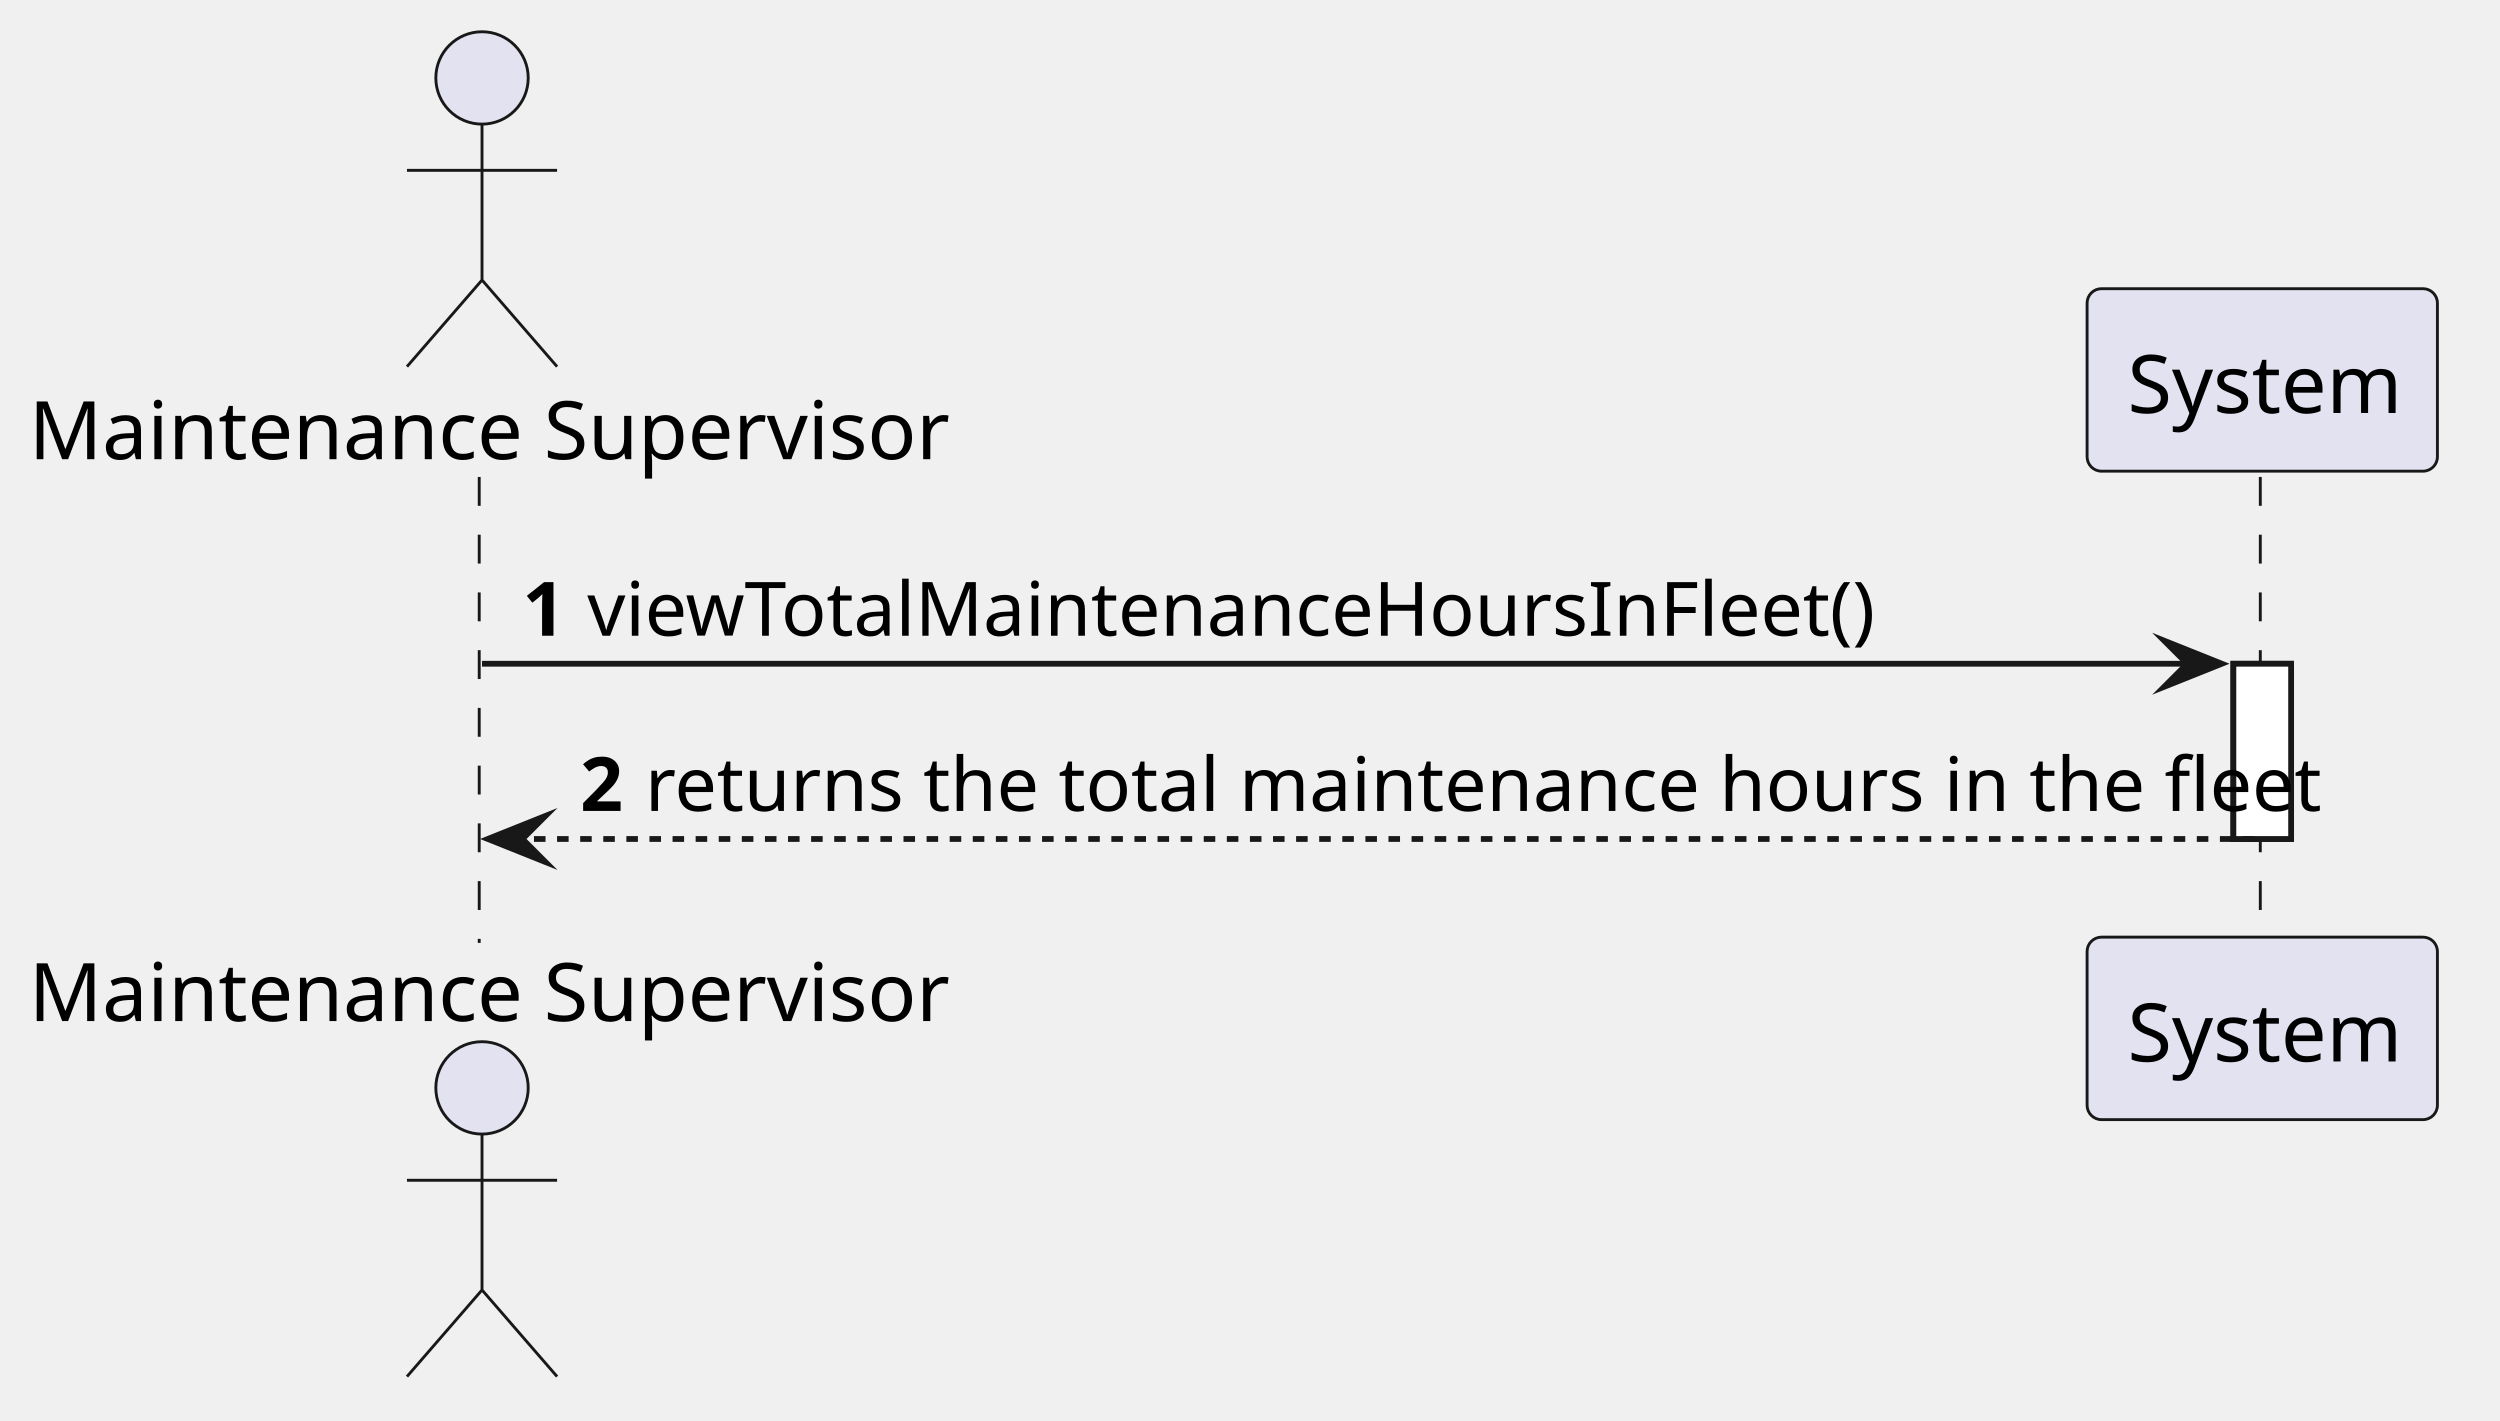
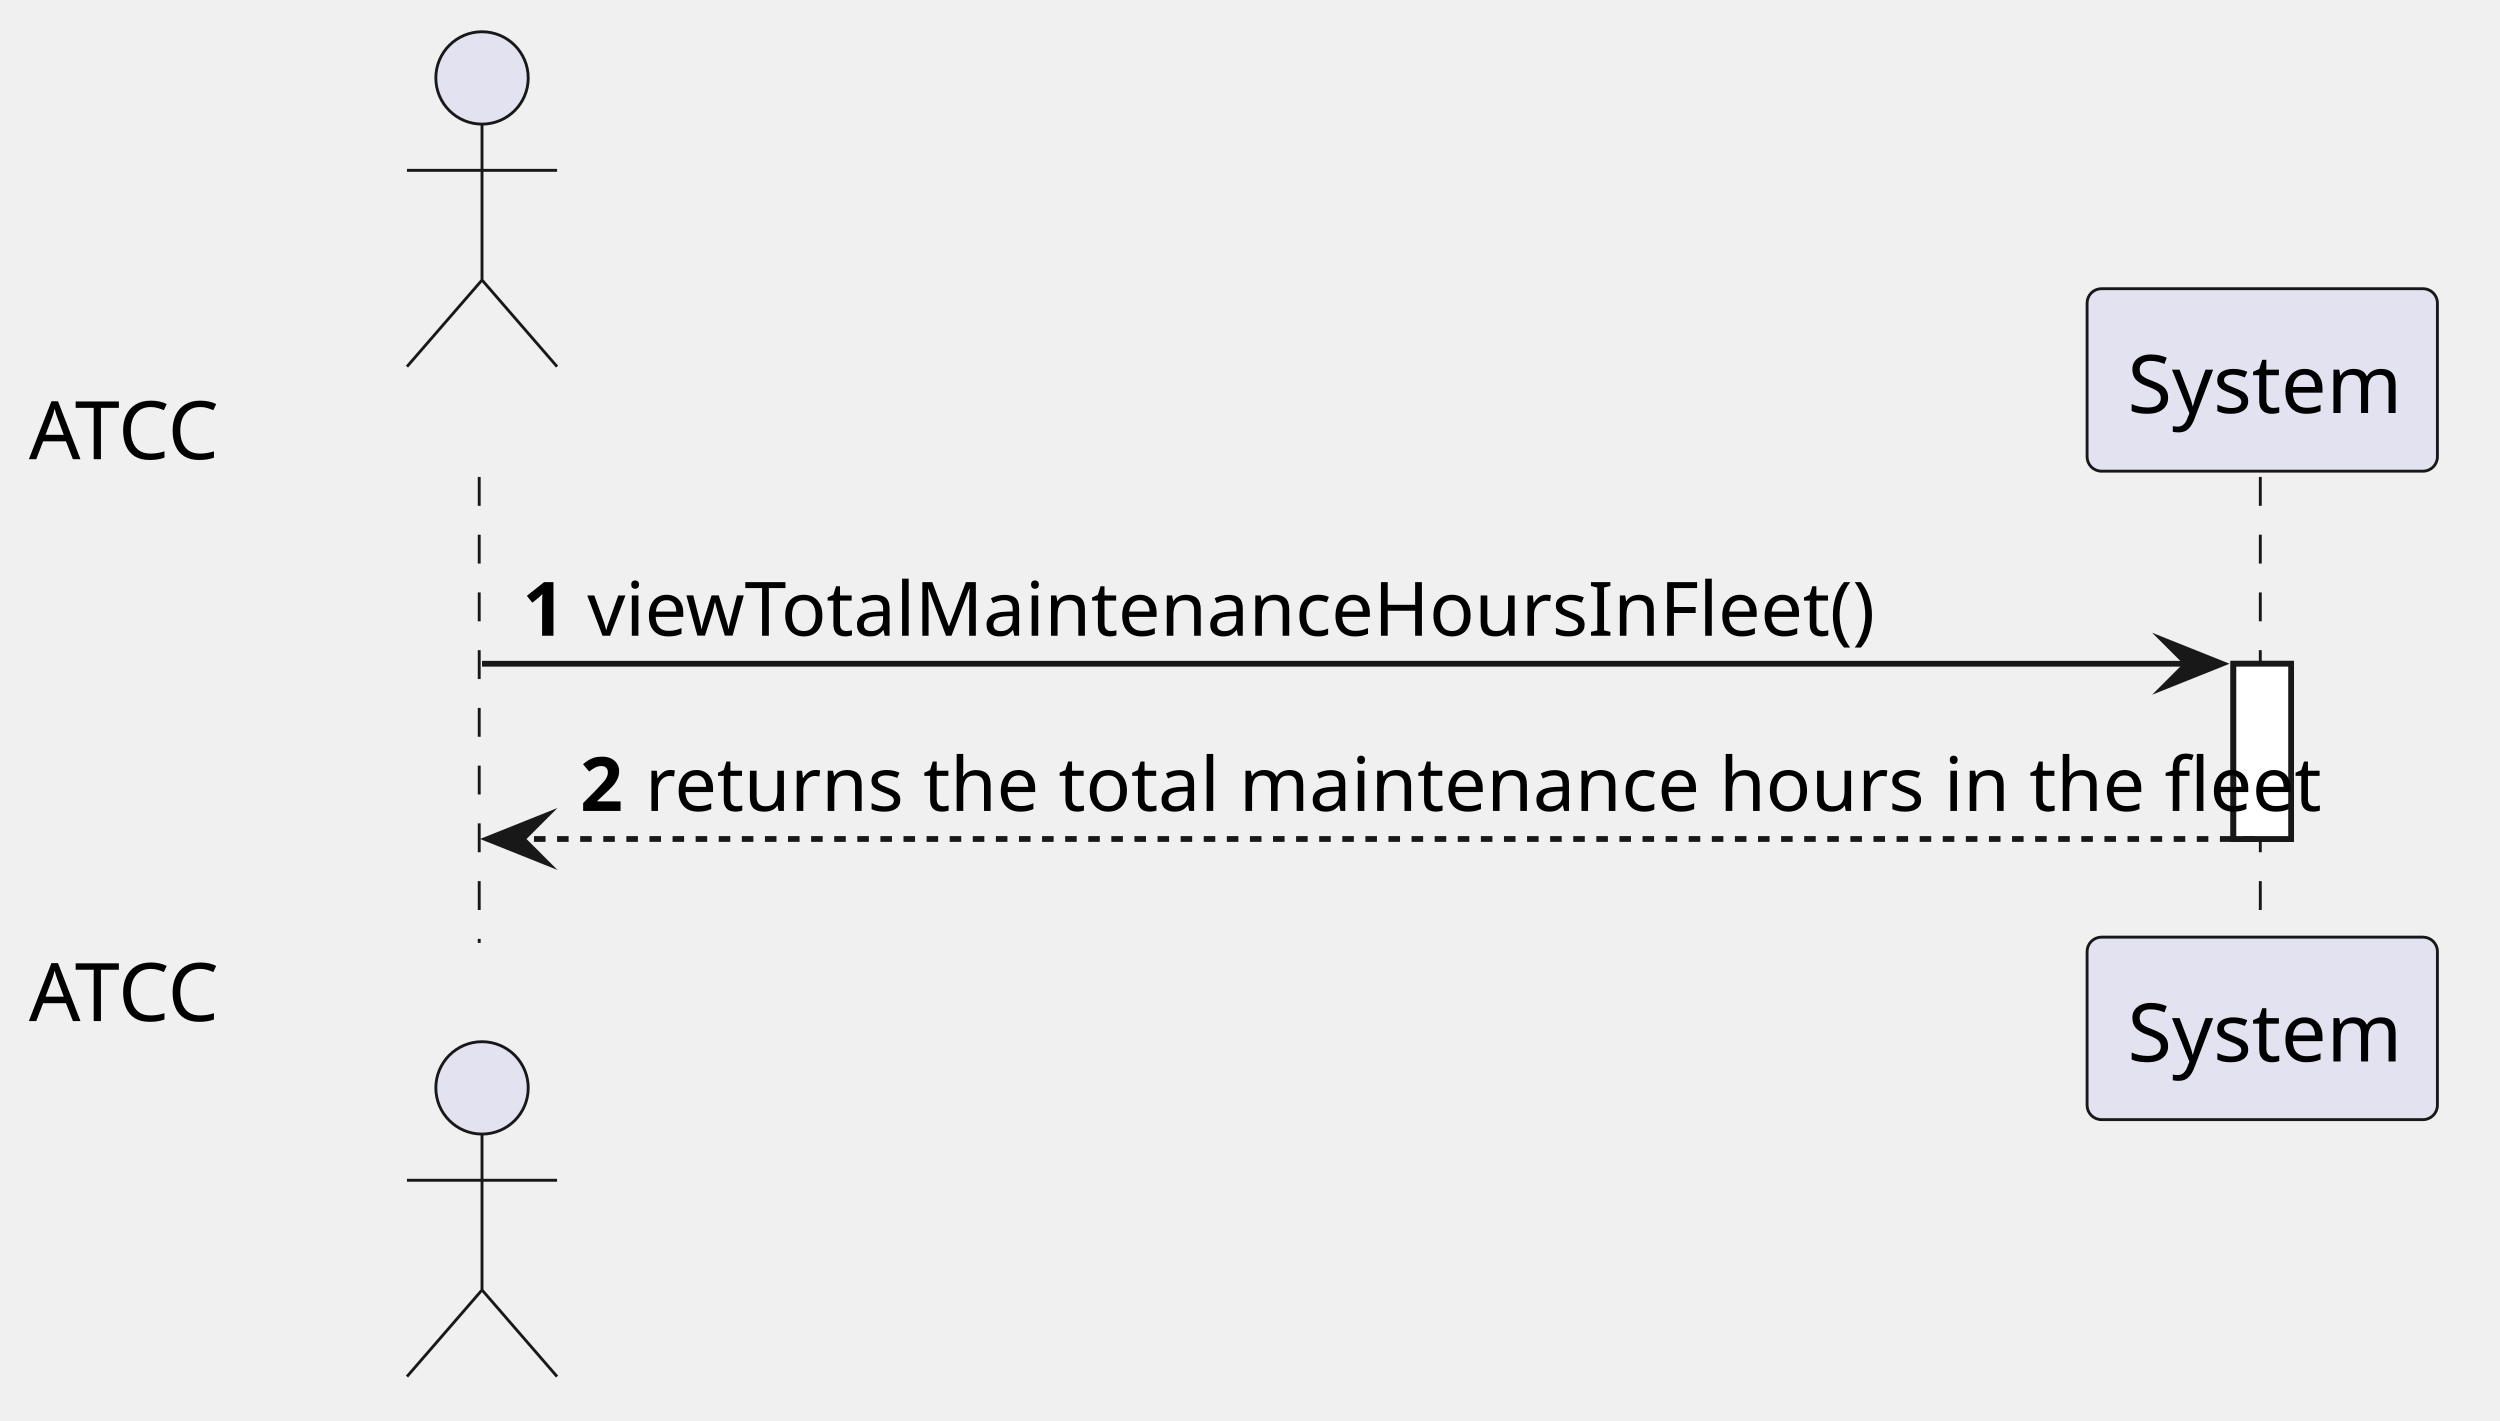
<svg xmlns="http://www.w3.org/2000/svg" contentStyleType="text/css" data-diagram-type="SEQUENCE" height="246px" preserveAspectRatio="none" style="width:433px;height:246px;background:#FFFFFF;" version="1.1" viewBox="0 0 433 246" width="433px" zoomAndPan="magnify">
  <defs />
  <g>
    <g>
      <rect fill="#FFFFFF" height="30.352" style="stroke:#181818;stroke-width:1;" width="10" x="386.822" y="114.961" />
    </g>
    <g class="participant-lifeline" data-entity-uid="part1" data-qualified-name="Actor" data-source-line="2" id="part1-lifeline">
      <g>
        <rect fill="#000000" fill-opacity="0" height="80.703" width="8" x="79.486" y="82.609" />
        <line style="stroke:#181818;stroke-width:0.5;stroke-dasharray:5,5;" x1="83" x2="83" y1="82.609" y2="163.312" />
      </g>
    </g>
    <g class="participant-lifeline" data-entity-uid="part2" data-qualified-name="Sys" data-source-line="3" id="part2-lifeline">
      <g>
        <rect fill="#000000" fill-opacity="0" height="80.703" width="8" x="387.822" y="82.609" />
        <line style="stroke:#181818;stroke-width:0.5;stroke-dasharray:5,5;" x1="391.484" x2="391.484" y1="82.609" y2="163.312" />
      </g>
    </g>
    <g class="participant participant-head" data-entity-uid="part1" data-qualified-name="Actor" data-source-line="2" id="part1-head">
-       <text fill="#000000" font-family="sans-serif" font-size="14" lengthAdjust="spacing" textLength="150.972" x="5" y="79.533">Maintenance Supervisor</text>
+       <text fill="#000000" font-family="sans-serif" font-size="14" lengthAdjust="spacing" textLength="150.972" x="5" y="79.533">ATCC</text>
      <ellipse cx="83.486" cy="13.5" fill="#E2E2F0" rx="8" ry="8" style="stroke:#181818;stroke-width:0.5;" />
      <path d="M83.486,21.5 L83.486,48.5 M70.486,29.5 L96.486,29.5 M83.486,48.5 L70.486,63.5 M83.486,48.5 L96.486,63.5" fill="none" style="stroke:#181818;stroke-width:0.5;" />
    </g>
    <g class="participant participant-tail" data-entity-uid="part1" data-qualified-name="Actor" data-source-line="2" id="part1-tail">
-       <text fill="#000000" font-family="sans-serif" font-size="14" lengthAdjust="spacing" textLength="150.972" x="5" y="176.846">Maintenance Supervisor</text>
+       <text fill="#000000" font-family="sans-serif" font-size="14" lengthAdjust="spacing" textLength="150.972" x="5" y="176.846">ATCC</text>
      <ellipse cx="83.486" cy="188.422" fill="#E2E2F0" rx="8" ry="8" style="stroke:#181818;stroke-width:0.5;" />
      <path d="M83.486,196.422 L83.486,223.422 M70.486,204.422 L96.486,204.422 M83.486,223.422 L70.486,238.422 M83.486,223.422 L96.486,238.422" fill="none" style="stroke:#181818;stroke-width:0.5;" />
    </g>
    <g class="participant participant-head" data-entity-uid="part2" data-qualified-name="Sys" data-source-line="3" id="part2-head">
      <rect fill="#E2E2F0" height="31.609" rx="2.5" ry="2.5" style="stroke:#181818;stroke-width:0.5;" width="60.676" x="361.484" y="50" />
      <text fill="#000000" font-family="sans-serif" font-size="14" lengthAdjust="spacing" textLength="46.676" x="368.484" y="71.533">System</text>
    </g>
    <g class="participant participant-tail" data-entity-uid="part2" data-qualified-name="Sys" data-source-line="3" id="part2-tail">
      <rect fill="#E2E2F0" height="31.609" rx="2.5" ry="2.5" style="stroke:#181818;stroke-width:0.5;" width="60.676" x="361.484" y="162.312" />
      <text fill="#000000" font-family="sans-serif" font-size="14" lengthAdjust="spacing" textLength="46.676" x="368.484" y="183.846">System</text>
    </g>
    <g>
      <rect fill="#FFFFFF" height="30.352" style="stroke:#181818;stroke-width:1;" width="10" x="386.822" y="114.961" />
    </g>
    <g class="message" data-entity-1="part1" data-entity-2="part2" data-source-line="4" id="msg1">
      <polygon fill="#181818" points="374.822,110.961,384.822,114.961,374.822,118.961,378.822,114.961" style="stroke:#181818;stroke-width:1;stroke-linejoin:miter;stroke-miterlimit:10;" />
      <line style="stroke:#181818;stroke-width:1;" x1="83.486" x2="380.822" y1="114.961" y2="114.961" />
      <text fill="#000000" font-family="sans-serif" font-size="13" font-weight="700" lengthAdjust="spacing" textLength="7.23" x="90.486" y="110.105">1</text>
      <text fill="#000000" font-family="sans-serif" font-size="13" lengthAdjust="spacing" textLength="212.424" x="101.716" y="110.105">viewTotalMaintenanceHoursInFleet()</text>
    </g>
    <g class="message" data-entity-1="part2" data-entity-2="part1" data-source-line="6" id="msg2">
      <polygon fill="#181818" points="94.486,141.312,84.486,145.312,94.486,149.312,90.486,145.312" style="stroke:#181818;stroke-width:1;stroke-linejoin:miter;stroke-miterlimit:10;" />
      <line style="stroke:#181818;stroke-width:1;stroke-dasharray:2,2;" x1="88.486" x2="390.822" y1="145.312" y2="145.312" />
      <text fill="#000000" font-family="sans-serif" font-size="13" font-weight="700" lengthAdjust="spacing" textLength="7.23" x="100.486" y="140.456">2</text>
      <text fill="#000000" font-family="sans-serif" font-size="13" lengthAdjust="spacing" textLength="268.106" x="111.716" y="140.456">returns the total maintenance hours in the fleet</text>
    </g>
  </g>
</svg>
